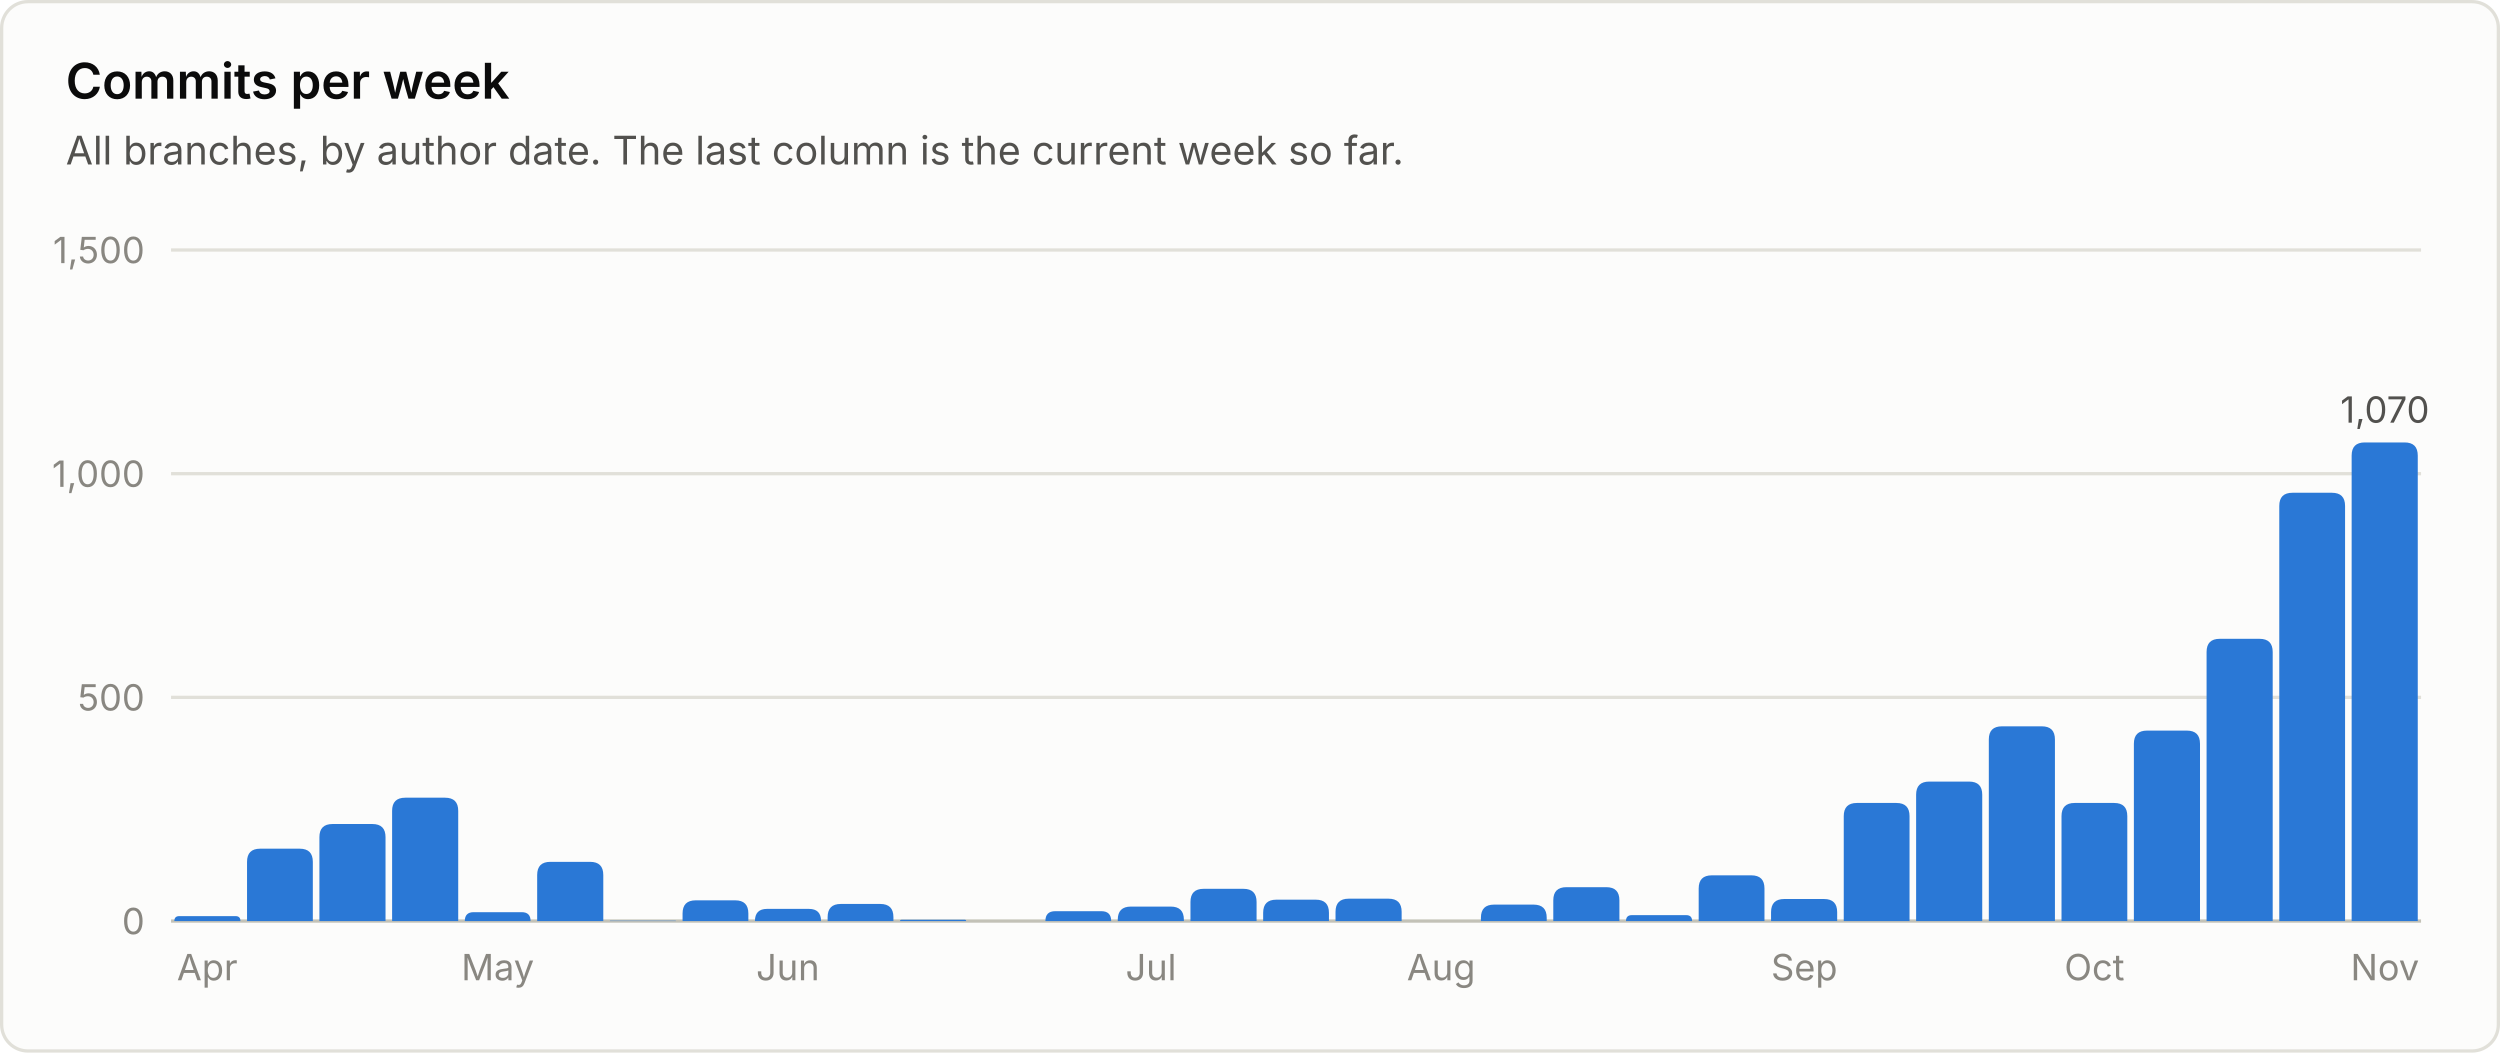
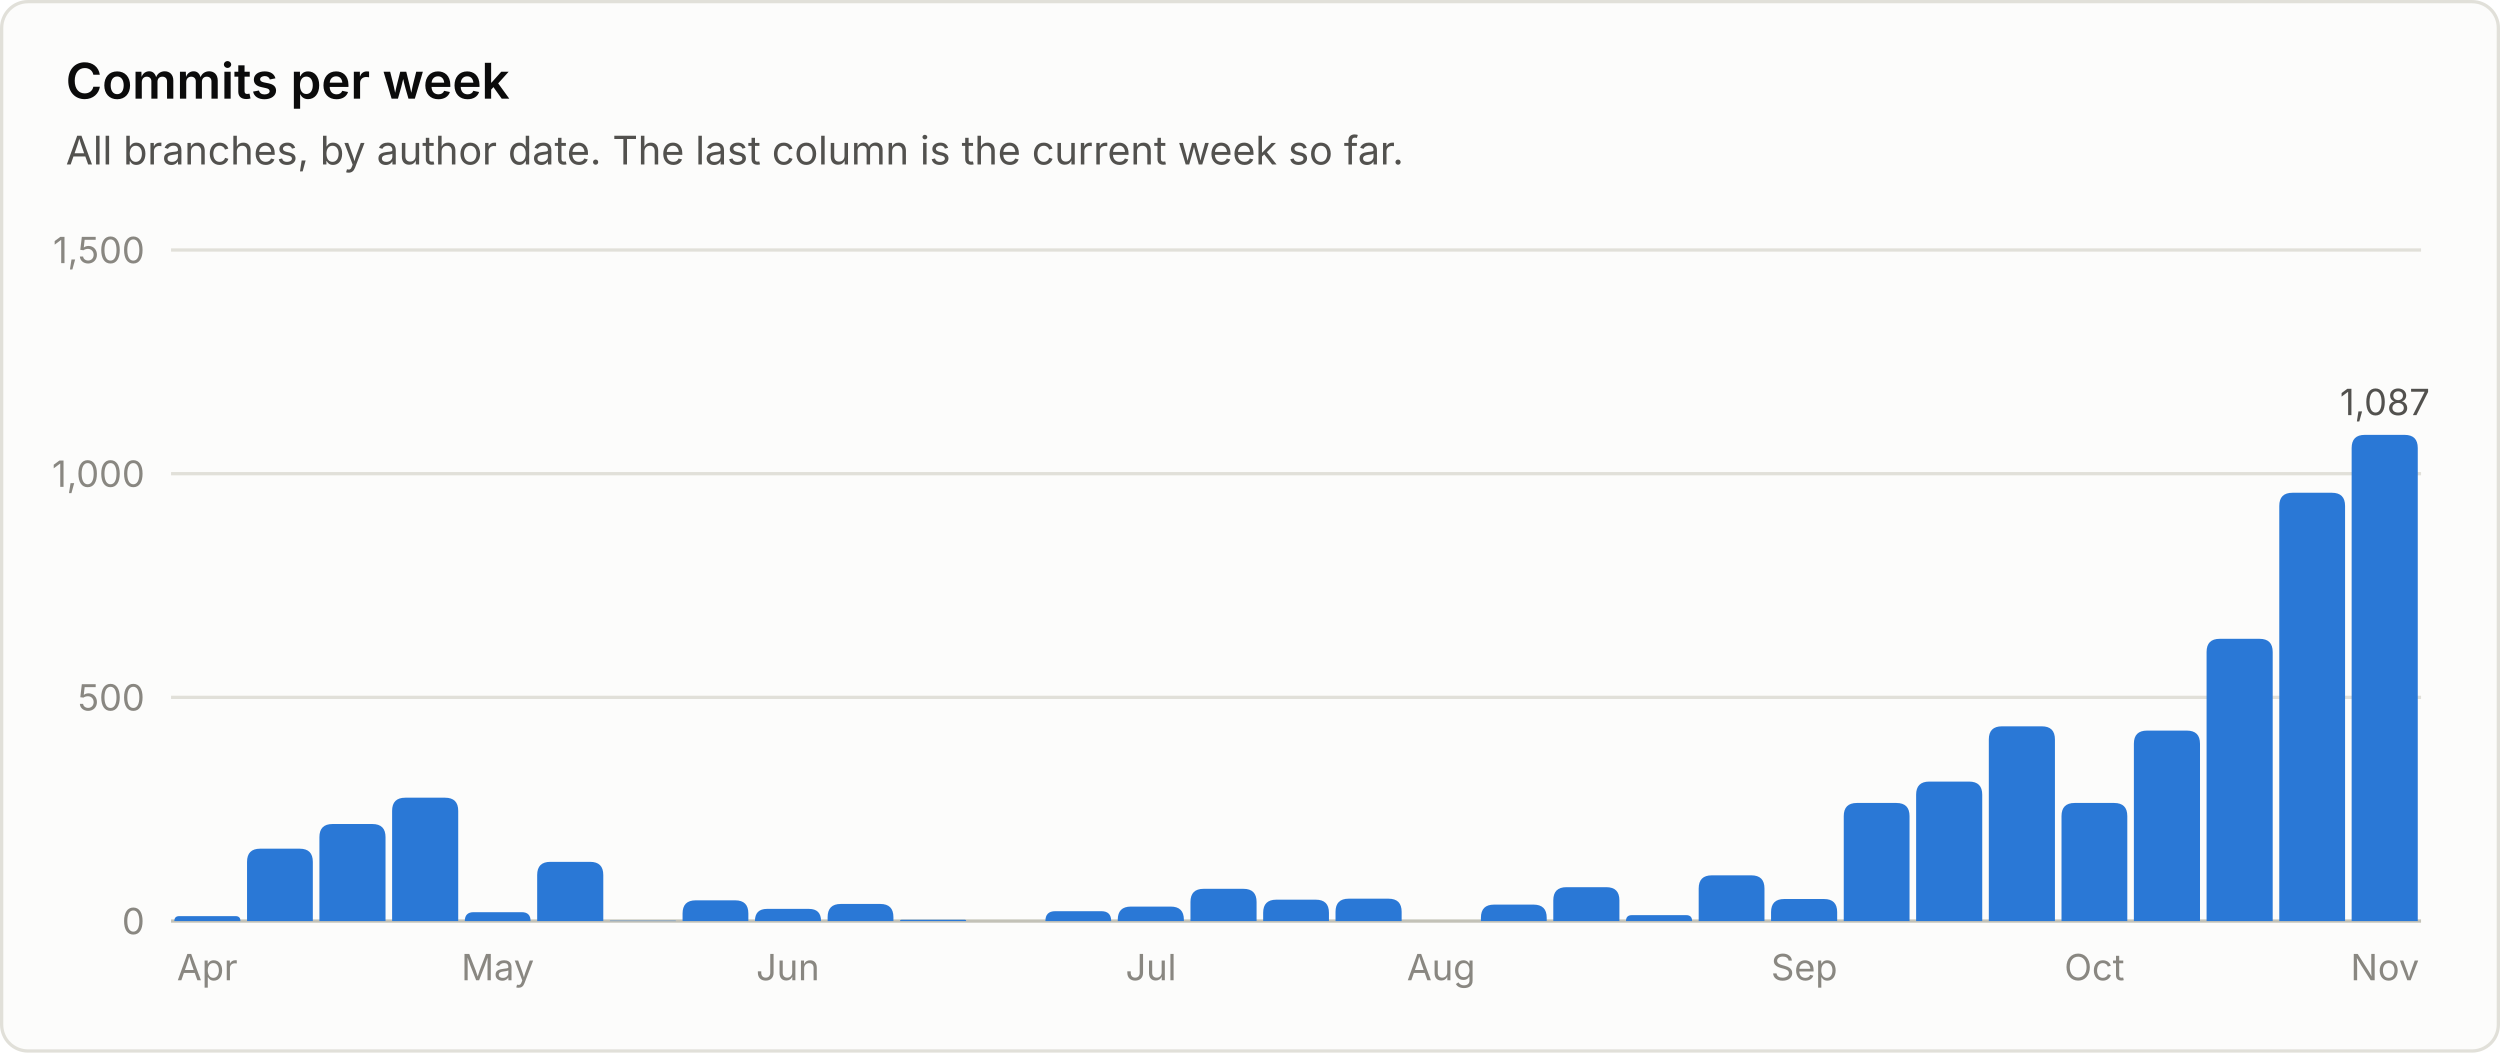
<svg xmlns="http://www.w3.org/2000/svg" viewBox="0 0 760 320" width="760" height="320" role="img" font-family="system-ui, -apple-system, 'Segoe UI', sans-serif">
  <rect x="0.5" y="0.5" width="759" height="319" rx="8" fill="#fcfcfb" stroke="#e1e0d9" />
  <text x="20.0" y="30.0" fill="#0b0b0b" font-size="15" font-weight="600" text-anchor="start">Commits per week</text>
  <text x="20.0" y="50.0" fill="#52514e" font-size="12" font-weight="400" text-anchor="start">All branches, by author date. The last column is the current week so far.</text>
  <line x1="52" y1="280.0" x2="736" y2="280.0" stroke="#c3c2b7" stroke-width="1" />
  <text x="44.0" y="284.0" fill="#898781" font-size="11" font-weight="400" text-anchor="end">0</text>
  <line x1="52" y1="212.0" x2="736" y2="212.0" stroke="#e1e0d9" stroke-width="1" />
  <text x="44.0" y="216.0" fill="#898781" font-size="11" font-weight="400" text-anchor="end">500</text>
  <line x1="52" y1="144.0" x2="736" y2="144.0" stroke="#e1e0d9" stroke-width="1" />
  <text x="44.0" y="148.0" fill="#898781" font-size="11" font-weight="400" text-anchor="end">1,000</text>
  <line x1="52" y1="76.0" x2="736" y2="76.0" stroke="#e1e0d9" stroke-width="1" />
  <text x="44.0" y="80.0" fill="#898781" font-size="11" font-weight="400" text-anchor="end">1,500</text>
  <path d="M53.0 280.0 V280.0 Q53.0 278.5 54.5 278.5 H71.6 Q73.1 278.5 73.1 280.0 V280.0 Z" fill="#2a78d6" />
  <text x="63.0" y="298.0" fill="#898781" font-size="11" font-weight="400" text-anchor="middle">Apr</text>
  <path d="M75.1 280.0 V262.0 Q75.1 258.0 79.1 258.0 H91.1 Q95.1 258.0 95.1 262.0 V280.0 Z" fill="#2a78d6" />
  <path d="M97.1 280.0 V254.5 Q97.1 250.5 101.1 250.5 H113.2 Q117.2 250.5 117.2 254.5 V280.0 Z" fill="#2a78d6" />
  <path d="M119.2 280.0 V246.5 Q119.2 242.5 123.2 242.5 H135.3 Q139.3 242.5 139.3 246.5 V280.0 Z" fill="#2a78d6" />
  <path d="M141.3 280.0 V280.0 Q141.3 277.3 144.0 277.3 H158.6 Q161.3 277.3 161.3 280.0 V280.0 Z" fill="#2a78d6" />
  <text x="151.3" y="298.0" fill="#898781" font-size="11" font-weight="400" text-anchor="middle">May</text>
  <path d="M163.3 280.0 V266.0 Q163.3 262.0 167.3 262.0 H179.4 Q183.4 262.0 183.4 266.0 V280.0 Z" fill="#2a78d6" />
  <path d="M185.4 280.0 V280.0 Q185.4 279.9 185.5 279.9 H205.3 Q205.5 279.9 205.5 280.0 V280.0 Z" fill="#2a78d6" />
  <path d="M207.5 280.0 V277.7 Q207.5 273.7 211.5 273.7 H223.5 Q227.5 273.7 227.5 277.7 V280.0 Z" fill="#2a78d6" />
  <path d="M229.5 280.0 V280.0 Q229.5 276.3 233.2 276.3 H245.9 Q249.6 276.3 249.6 280.0 V280.0 Z" fill="#2a78d6" />
  <text x="239.5" y="298.0" fill="#898781" font-size="11" font-weight="400" text-anchor="middle">Jun</text>
  <path d="M251.6 280.0 V278.8 Q251.6 274.8 255.6 274.8 H267.6 Q271.6 274.8 271.6 278.8 V280.0 Z" fill="#2a78d6" />
  <path d="M273.6 280.0 V280.0 Q273.6 279.6 274.1 279.6 H293.3 Q293.7 279.6 293.7 280.0 V280.0 Z" fill="#2a78d6" />
  <path d="M317.8 280.0 V280.0 Q317.8 277.0 320.8 277.0 H334.8 Q337.8 277.0 337.8 280.0 V280.0 Z" fill="#2a78d6" />
  <path d="M339.8 280.0 V279.6 Q339.8 275.6 343.8 275.6 H355.9 Q359.9 275.6 359.9 279.6 V280.0 Z" fill="#2a78d6" />
  <text x="349.9" y="298.0" fill="#898781" font-size="11" font-weight="400" text-anchor="middle">Jul</text>
  <path d="M361.9 280.0 V274.2 Q361.9 270.2 365.9 270.2 H378.0 Q382.0 270.2 382.0 274.2 V280.0 Z" fill="#2a78d6" />
  <path d="M384.0 280.0 V277.5 Q384.0 273.5 388.0 273.5 H400.0 Q404.0 273.5 404.0 277.5 V280.0 Z" fill="#2a78d6" />
  <path d="M406.0 280.0 V277.2 Q406.0 273.2 410.0 273.2 H422.1 Q426.1 273.2 426.1 277.2 V280.0 Z" fill="#2a78d6" />
  <text x="438.1" y="298.0" fill="#898781" font-size="11" font-weight="400" text-anchor="middle">Aug</text>
  <path d="M450.2 280.0 V279.0 Q450.2 275.0 454.2 275.0 H466.2 Q470.2 275.0 470.2 279.0 V280.0 Z" fill="#2a78d6" />
  <path d="M472.2 280.0 V273.7 Q472.2 269.7 476.2 269.7 H488.3 Q492.3 269.7 492.3 273.7 V280.0 Z" fill="#2a78d6" />
  <path d="M494.3 280.0 V280.0 Q494.3 278.2 496.1 278.2 H512.6 Q514.4 278.2 514.4 280.0 V280.0 Z" fill="#2a78d6" />
  <path d="M516.4 280.0 V270.1 Q516.4 266.1 520.4 266.1 H532.4 Q536.4 266.1 536.4 270.1 V280.0 Z" fill="#2a78d6" />
  <path d="M538.4 280.0 V277.3 Q538.4 273.3 542.4 273.3 H554.5 Q558.5 273.3 558.5 277.3 V280.0 Z" fill="#2a78d6" />
  <text x="548.5" y="298.0" fill="#898781" font-size="11" font-weight="400" text-anchor="middle">Sep</text>
  <path d="M560.5 280.0 V248.1 Q560.5 244.1 564.5 244.1 H576.5 Q580.5 244.1 580.5 248.1 V280.0 Z" fill="#2a78d6" />
  <path d="M582.5 280.0 V241.6 Q582.5 237.6 586.5 237.6 H598.6 Q602.6 237.6 602.6 241.6 V280.0 Z" fill="#2a78d6" />
  <path d="M604.6 280.0 V224.8 Q604.6 220.8 608.6 220.8 H620.7 Q624.7 220.8 624.7 224.8 V280.0 Z" fill="#2a78d6" />
  <path d="M626.7 280.0 V248.1 Q626.7 244.1 630.7 244.1 H642.7 Q646.7 244.1 646.7 248.1 V280.0 Z" fill="#2a78d6" />
  <text x="636.7" y="298.0" fill="#898781" font-size="11" font-weight="400" text-anchor="middle">Oct</text>
  <path d="M648.7 280.0 V226.1 Q648.7 222.1 652.7 222.1 H664.8 Q668.8 222.1 668.8 226.1 V280.0 Z" fill="#2a78d6" />
  <path d="M670.8 280.0 V198.2 Q670.8 194.2 674.8 194.2 H686.9 Q690.9 194.2 690.9 198.2 V280.0 Z" fill="#2a78d6" />
  <path d="M692.9 280.0 V153.8 Q692.9 149.8 696.9 149.8 H708.9 Q712.9 149.8 712.9 153.8 V280.0 Z" fill="#2a78d6" />
-   <path d="M714.9 280.0 V138.5 Q714.9 134.5 718.9 134.5 H731.0 Q735.0 134.5 735.0 138.5 V280.0 Z" fill="#2a78d6" />
-   <text x="725.0" y="128.5" fill="#52514e" font-size="11" font-weight="400" text-anchor="middle">1,070</text>
+   <path d="M714.9 280.0 V136.2 Q714.9 132.2 718.9 132.2 H731.0 Q735.0 132.2 735.0 136.2 V280.0 Z" fill="#2a78d6" />
+   <text x="725.0" y="126.2" fill="#52514e" font-size="11" font-weight="400" text-anchor="middle">1,087</text>
  <text x="725.0" y="298.0" fill="#898781" font-size="11" font-weight="400" text-anchor="middle">Nov</text>
</svg>
